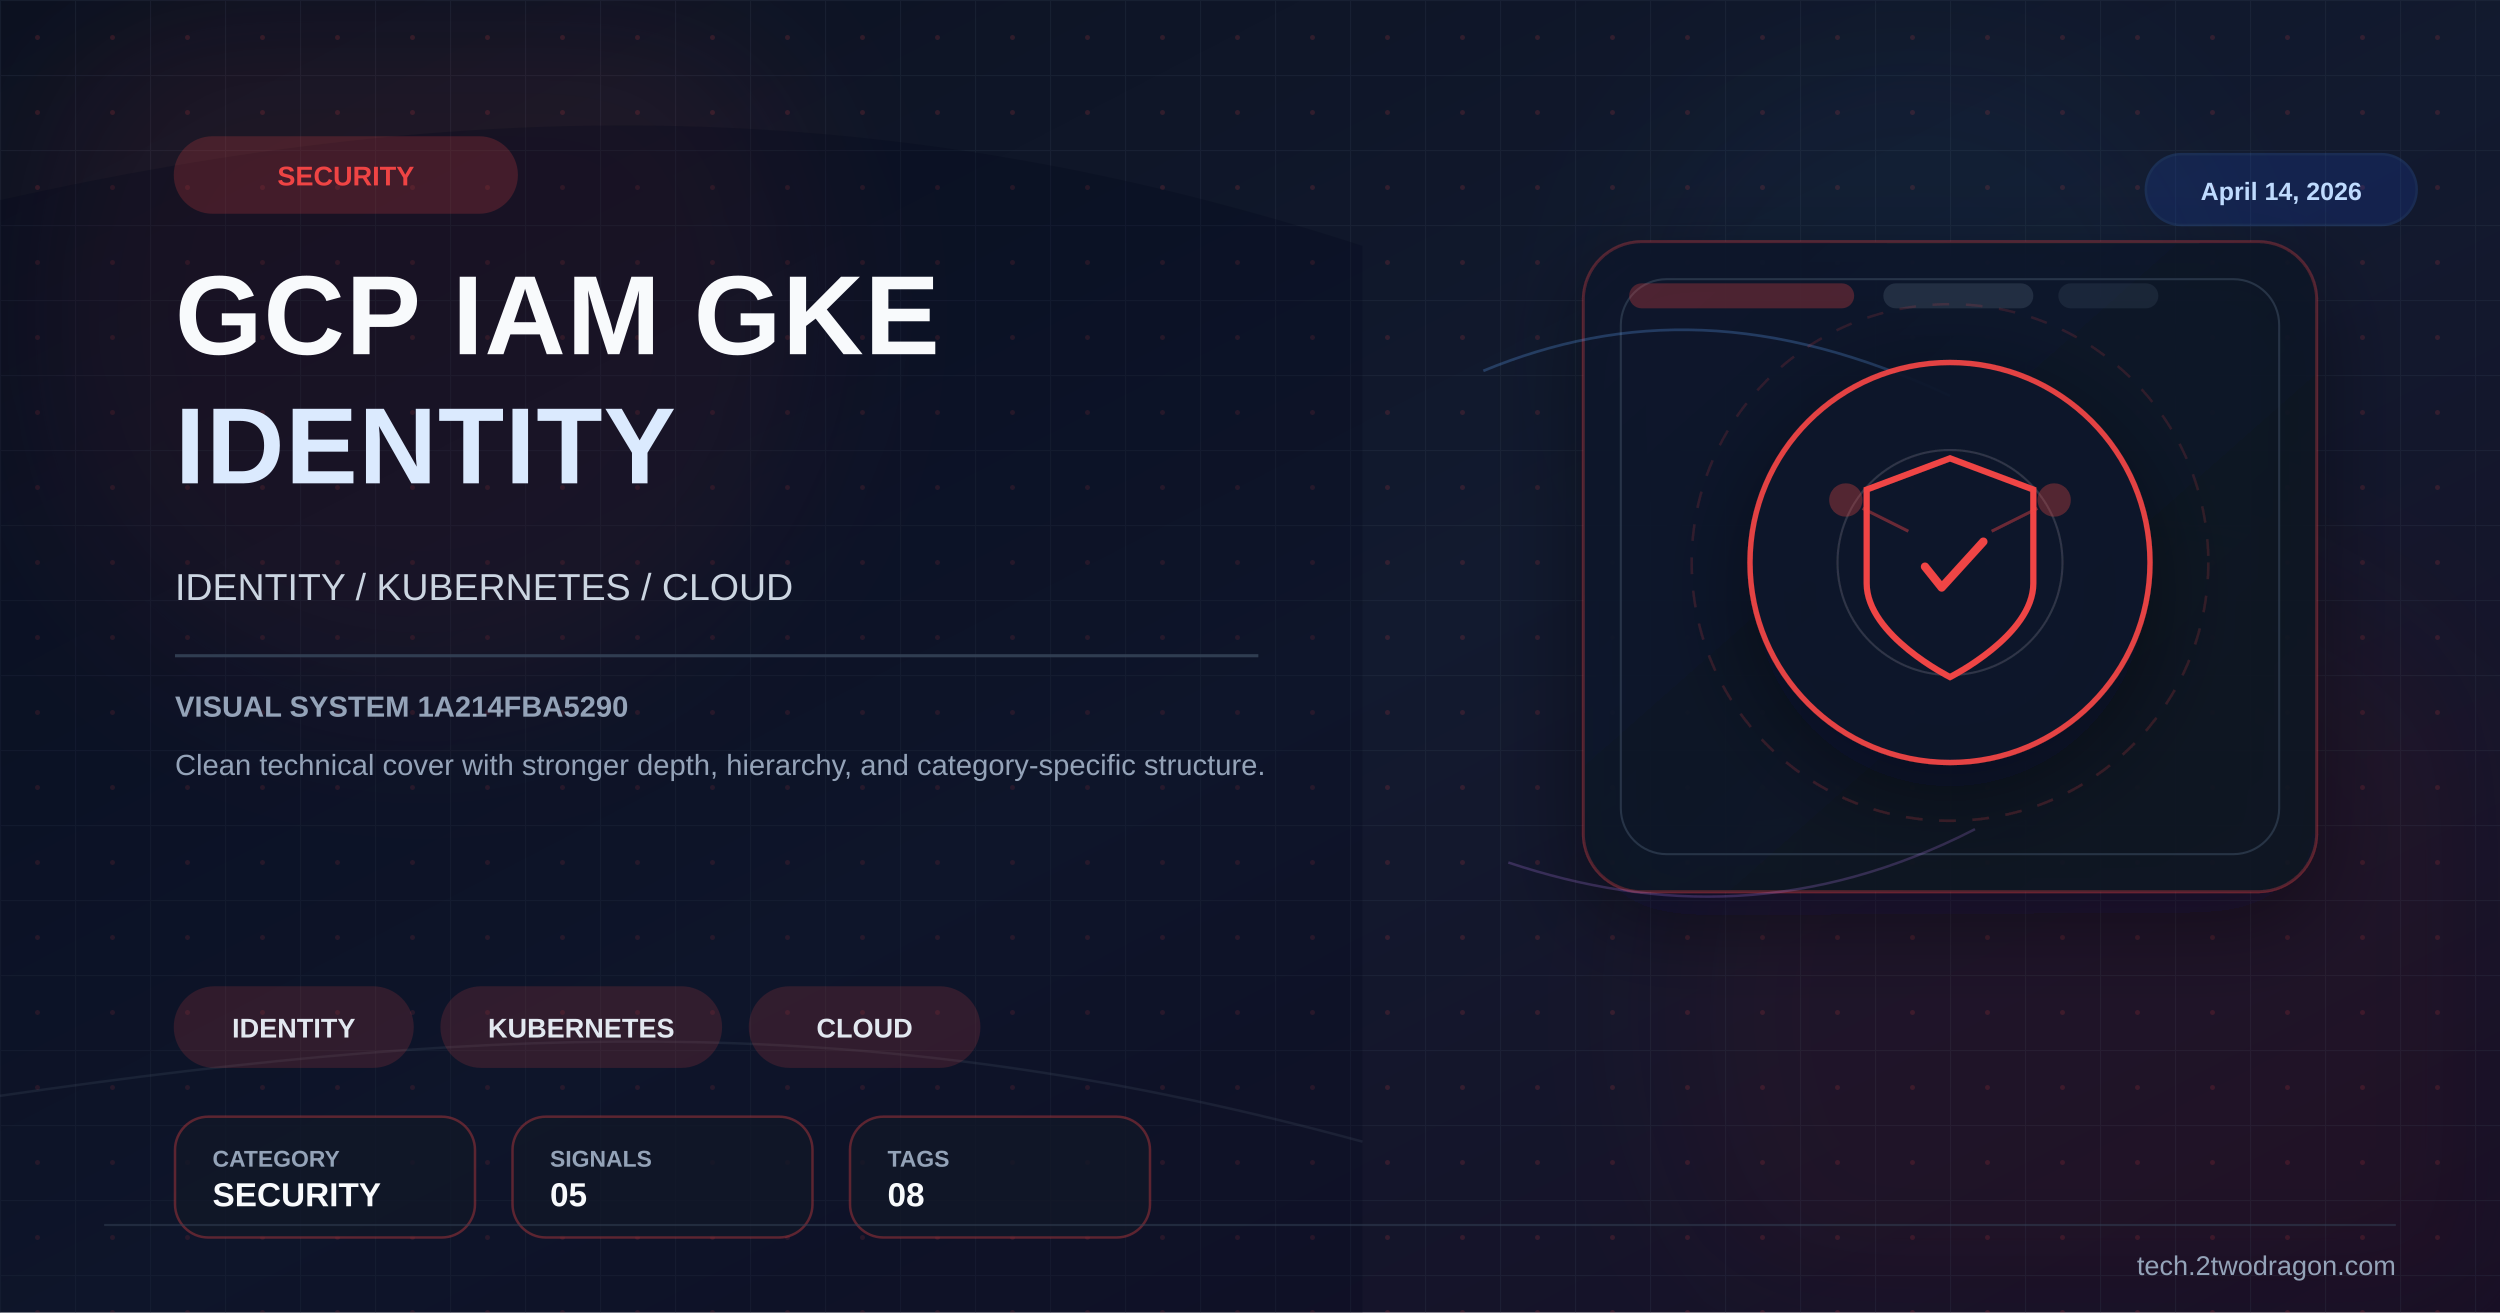
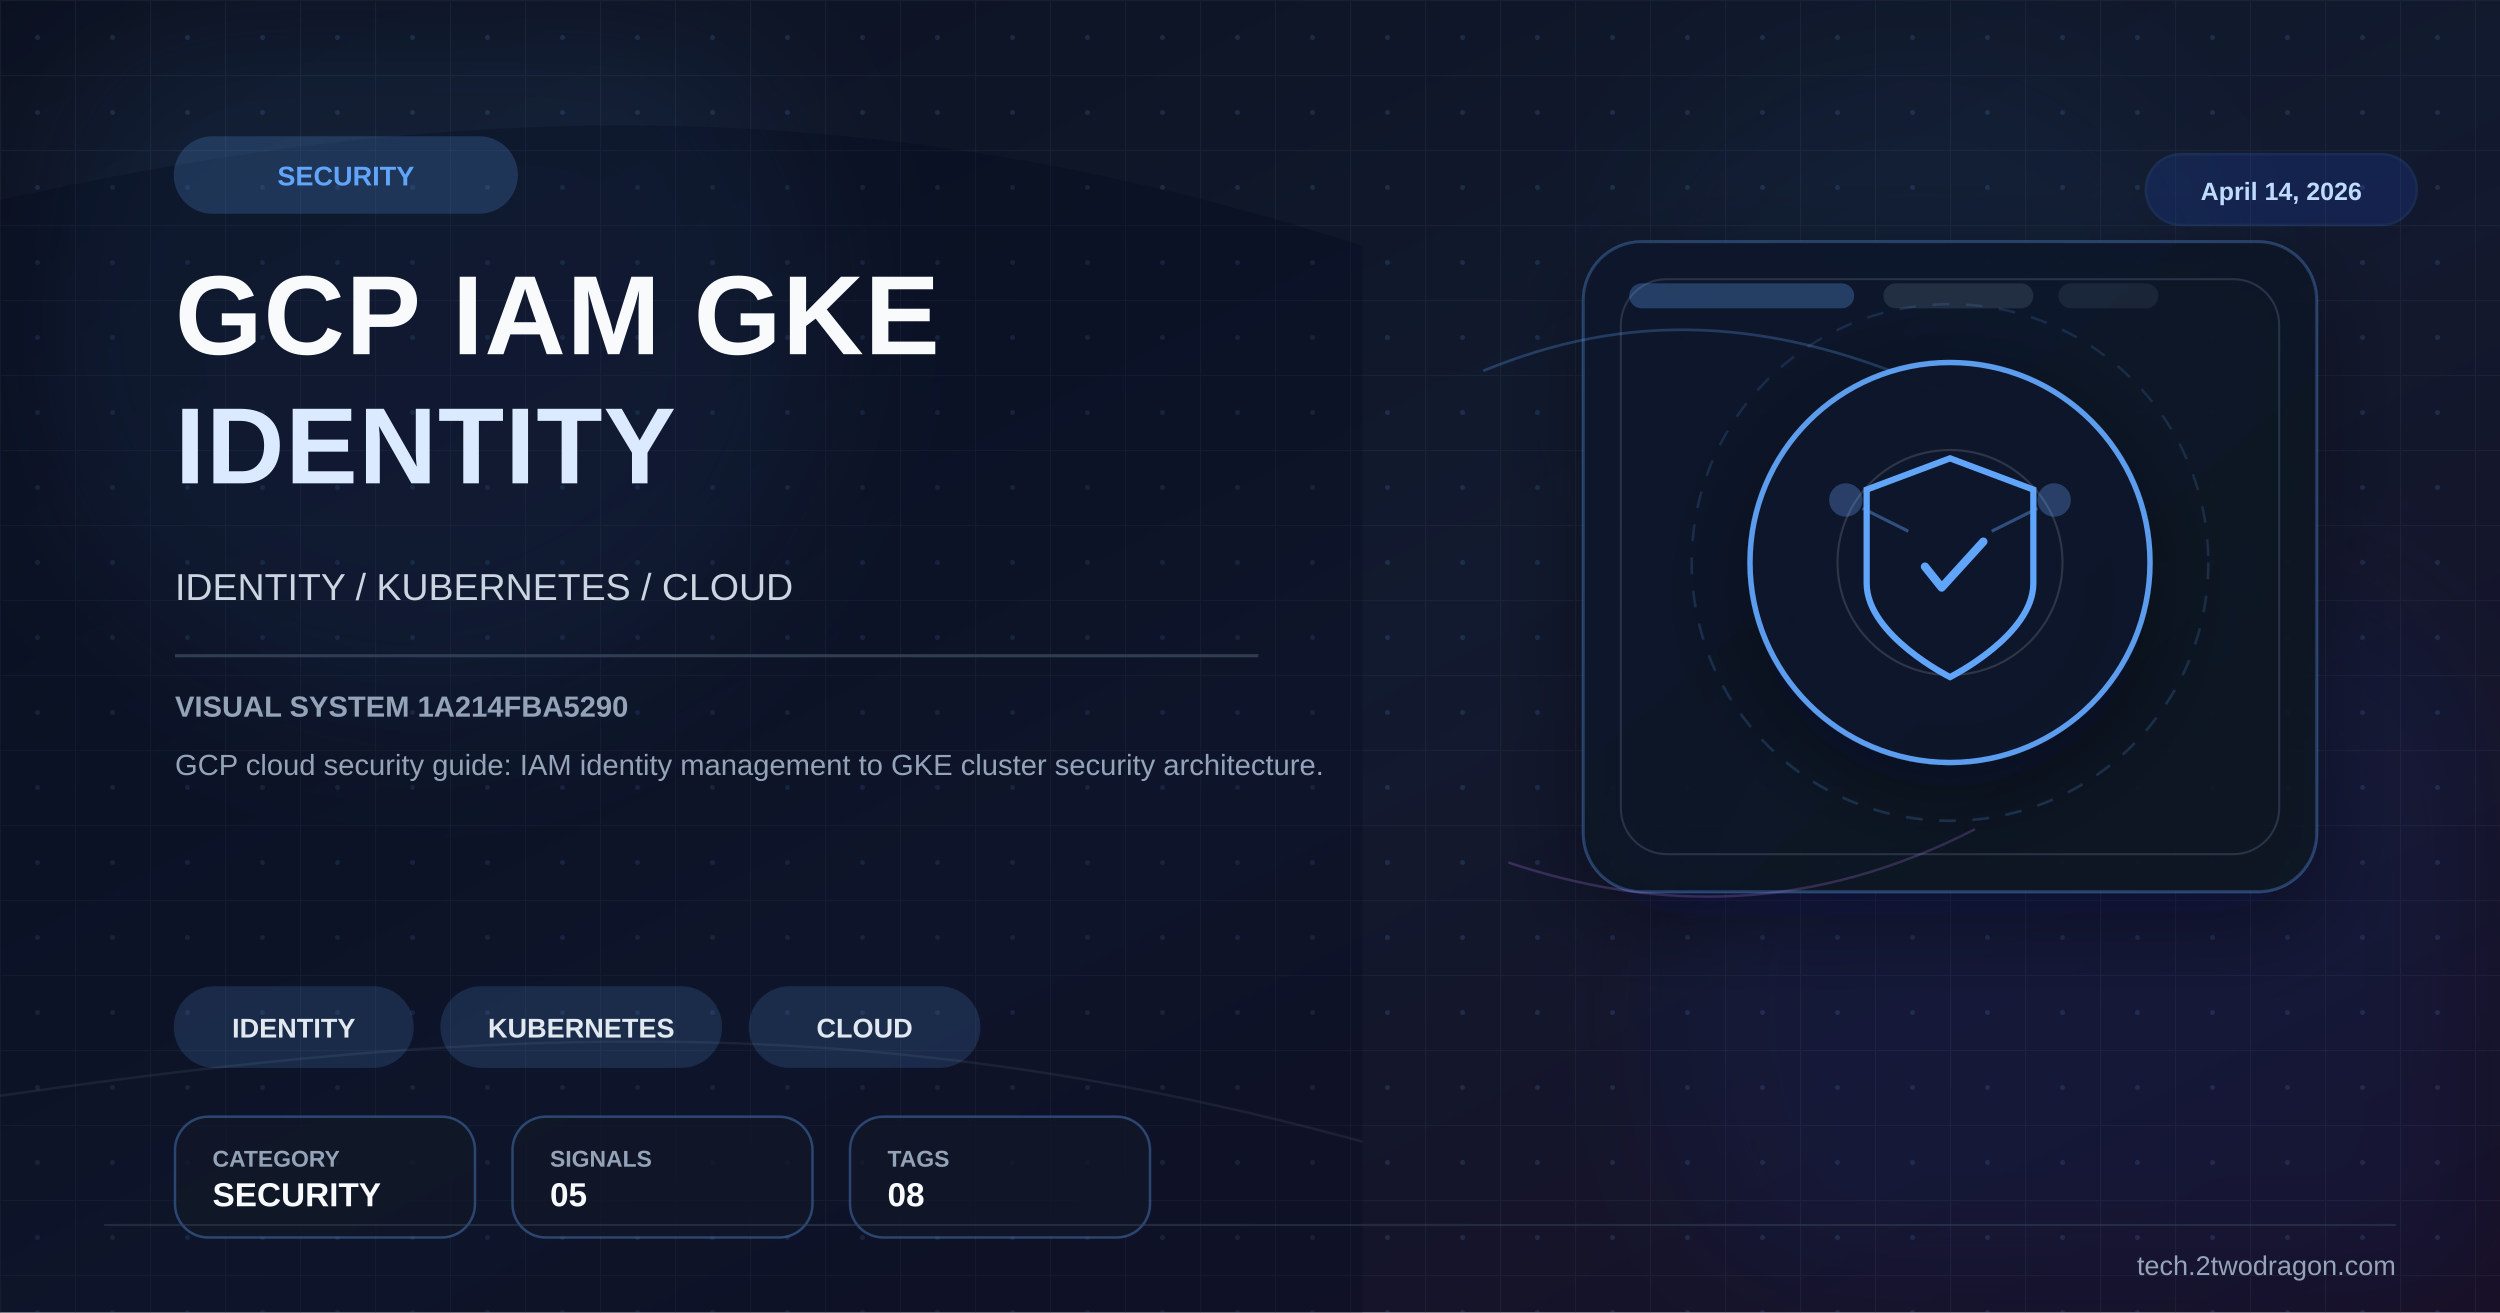
<svg xmlns="http://www.w3.org/2000/svg" viewBox="0 0 1200 630" width="1200" height="630">
  <defs>
    <linearGradient id="bg" x1="0%" y1="0%" x2="100%" y2="100%">
      <stop offset="0%" stop-color="#0b1120" />
      <stop offset="52%" stop-color="#121a2f" />
      <stop offset="100%" stop-color="#170f25" />
    </linearGradient>
    <linearGradient id="panel" x1="0%" y1="0%" x2="100%" y2="100%">
      <stop offset="0%" stop-color="#0f172a" stop-opacity="0.96" />
      <stop offset="100%" stop-color="#111827" stop-opacity="0.86" />
    </linearGradient>
    <pattern id="microGrid" x="0" y="0" width="36" height="36" patternUnits="userSpaceOnUse">
      <path d="M36 0H0V36" fill="none" stroke="#334155" stroke-width="1" opacity="0.25" />
-       <circle cx="18" cy="18" r="1.2" fill="#ef4444" opacity="0.15" />
+       <circle cx="18" cy="18" r="1.2" fill="#60a5fa" opacity="0.15" />
    </pattern>
    <filter id="glow" x="-40%" y="-40%" width="180%" height="180%">
      <feGaussianBlur stdDeviation="10" result="blur" />
      <feMerge>
        <feMergeNode in="blur" />
        <feMergeNode in="SourceGraphic" />
      </feMerge>
    </filter>
    <filter id="sg" x="-30%" y="-30%" width="160%" height="160%">
      <feGaussianBlur stdDeviation="36" />
    </filter>
    <filter id="shadow" x="-30%" y="-30%" width="180%" height="180%">
      <feDropShadow dx="0" dy="14" stdDeviation="22" flood-color="#020617" flood-opacity="0.42" />
    </filter>
  </defs>
  <rect width="1200" height="630" fill="url(#bg)" />
  <rect width="1200" height="630" fill="url(#microGrid)" />
-   <circle cx="202" cy="150" r="190" fill="#ef4444" opacity="0.08" filter="url(#sg)" />
-   <circle cx="1020" cy="486" r="220" fill="#991b1b" opacity="0.08" filter="url(#sg)" />
+   <circle cx="202" cy="150" r="190" fill="#60a5fa" opacity="0.08" filter="url(#sg)" />
+   <circle cx="1020" cy="486" r="220" fill="#1d4ed8" opacity="0.08" filter="url(#sg)" />
  <circle cx="920" cy="160" r="140" fill="#38bdf8" opacity="0.04" filter="url(#sg)" />
  <path d="M0 96 C224 46 426 44 654 118 L654 630 L0 630 Z" fill="#020617" opacity="0.24" />
  <path d="M0 526 C248 490 426 486 654 548" fill="none" stroke="#475569" stroke-width="1.2" opacity="0.22" />
-   <rect x="760" y="116" width="352" height="312" rx="28" fill="url(#panel)" stroke="#ef4444" stroke-opacity="0.28" stroke-width="1.4" filter="url(#shadow)" />
+   <rect x="760" y="116" width="352" height="312" rx="28" fill="url(#panel)" stroke="#60a5fa" stroke-opacity="0.28" stroke-width="1.4" filter="url(#shadow)" />
  <rect x="778" y="134" width="316" height="276" rx="22" fill="none" stroke="#334155" stroke-opacity="0.7" stroke-width="1" />
-   <rect x="782" y="136" width="108" height="12" rx="6" fill="#ef4444" opacity="0.28" />
+   <rect x="782" y="136" width="108" height="12" rx="6" fill="#60a5fa" opacity="0.28" />
  <rect x="904" y="136" width="72" height="12" rx="6" fill="#334155" opacity="0.55" />
  <rect x="988" y="136" width="48" height="12" rx="6" fill="#334155" opacity="0.35" />
  <path d="M712 178 C780 150 850 150 936 190" fill="none" stroke="#60a5fa" stroke-width="1.3" opacity="0.26" />
  <path d="M724 414 C796 438 870 438 948 398" fill="none" stroke="#c084fc" stroke-width="1.2" opacity="0.22" />
  <g transform="translate(936,270)" filter="url(#shadow)">
-     <circle r="96" fill="#0f172a" stroke="#ef4444" stroke-width="2.6" opacity="0.94" />
-     <circle r="124" fill="none" stroke="#ef4444" stroke-opacity="0.15" stroke-width="1.2" stroke-dasharray="8 8" />
+     <circle r="96" fill="#0f172a" stroke="#60a5fa" stroke-width="2.6" opacity="0.94" />
+     <circle r="124" fill="none" stroke="#60a5fa" stroke-opacity="0.15" stroke-width="1.2" stroke-dasharray="8 8" />
    <circle r="54" fill="none" stroke="#e2e8f0" stroke-opacity="0.15" stroke-width="1" />
-     <path d="M0,-50 L40,-35 L40,10 C40,35 0,55 0,55 C0,55 -40,35 -40,10 L-40,-35 Z" fill="none" stroke="#ef4444" stroke-width="3" />
-     <path d="M-12,2 L-4,12 L16,-10" stroke="#ef4444" stroke-width="4" fill="none" stroke-linecap="round" stroke-linejoin="round" />
-     <circle cx="-50" cy="-30" r="8" fill="#ef4444" opacity="0.3" />
-     <circle cx="50" cy="-30" r="8" fill="#ef4444" opacity="0.3" />
-     <line x1="-42" y1="-26" x2="-20" y2="-15" stroke="#ef4444" stroke-width="1.5" opacity="0.4" />
-     <line x1="42" y1="-26" x2="20" y2="-15" stroke="#ef4444" stroke-width="1.5" opacity="0.4" />
+     <path d="M0,-50 L40,-35 L40,10 C40,35 0,55 0,55 C0,55 -40,35 -40,10 L-40,-35 Z" fill="none" stroke="#60a5fa" stroke-width="3" />
+     <path d="M-12,2 L-4,12 L16,-10" stroke="#60a5fa" stroke-width="4" fill="none" stroke-linecap="round" stroke-linejoin="round" />
+     <circle cx="-50" cy="-30" r="8" fill="#60a5fa" opacity="0.3" />
+     <circle cx="50" cy="-30" r="8" fill="#60a5fa" opacity="0.3" />
+     <line x1="-42" y1="-26" x2="-20" y2="-15" stroke="#60a5fa" stroke-width="1.5" opacity="0.4" />
+     <line x1="42" y1="-26" x2="20" y2="-15" stroke="#60a5fa" stroke-width="1.5" opacity="0.4" />
  </g>
  <g transform="translate(84 66)">
-     <rect width="164" height="36" rx="18" fill="#ef4444" opacity="0.2" stroke="#ef4444" stroke-width="1.2" />
-     <text x="82" y="23" font-family="Arial,sans-serif" font-size="13" font-weight="700" fill="#ef4444" text-anchor="middle">SECURITY</text>
+     <rect width="164" height="36" rx="18" fill="#60a5fa" opacity="0.2" stroke="#60a5fa" stroke-width="1.2" />
+     <text x="82" y="23" font-family="Arial,sans-serif" font-size="13" font-weight="700" fill="#60a5fa" text-anchor="middle">SECURITY</text>
  </g>
  <text x="84" y="170" font-family="Arial,sans-serif" font-size="54" font-weight="700" fill="#f8fafc" letter-spacing="0.5">GCP IAM GKE</text>
  <text x="84" y="232" font-family="Arial,sans-serif" font-size="52" font-weight="700" fill="#dbeafe" letter-spacing="0.5">IDENTITY</text>
  <text x="84" y="288" font-family="Arial,sans-serif" font-size="18" fill="#cbd5e1">IDENTITY / KUBERNETES / CLOUD</text>
  <rect x="84" y="314" width="520" height="1.5" fill="#334155" opacity="0.9" />
  <text x="84" y="344" font-family="Arial,sans-serif" font-size="14" font-weight="700" fill="#94a3b8">VISUAL SYSTEM 1A214FBA5290</text>
-   <text x="84" y="372" font-family="Arial,sans-serif" font-size="14" fill="#94a3b8">Clean technical cover with stronger depth, hierarchy, and category-specific structure.</text>
+   <text x="84" y="372" font-family="Arial,sans-serif" font-size="14" fill="#94a3b8">GCP cloud security guide: IAM identity management to GKE cluster security architecture.</text>
  <g transform="translate(84 474)">
-     <rect width="114" height="38" rx="19" fill="#ef4444" opacity="0.16" stroke="#ef4444" stroke-width="1.2" />
+     <rect width="114" height="38" rx="19" fill="#60a5fa" opacity="0.16" stroke="#60a5fa" stroke-width="1.2" />
    <text x="57.0" y="24" font-family="Arial,sans-serif" font-size="13" font-weight="700" fill="#e2e8f0" text-anchor="middle">IDENTITY</text>
  </g>
  <g transform="translate(212 474)">
-     <rect width="134" height="38" rx="19" fill="#ef4444" opacity="0.16" stroke="#ef4444" stroke-width="1.2" />
+     <rect width="134" height="38" rx="19" fill="#60a5fa" opacity="0.16" stroke="#60a5fa" stroke-width="1.2" />
    <text x="67.0" y="24" font-family="Arial,sans-serif" font-size="13" font-weight="700" fill="#e2e8f0" text-anchor="middle">KUBERNETES</text>
  </g>
  <g transform="translate(360 474)">
-     <rect width="110" height="38" rx="19" fill="#ef4444" opacity="0.16" stroke="#ef4444" stroke-width="1.2" />
+     <rect width="110" height="38" rx="19" fill="#60a5fa" opacity="0.16" stroke="#60a5fa" stroke-width="1.2" />
    <text x="55.0" y="24" font-family="Arial,sans-serif" font-size="13" font-weight="700" fill="#e2e8f0" text-anchor="middle">CLOUD</text>
  </g>
  <g transform="translate(84 536)">
-     <rect width="144" height="58" rx="16" fill="#111827" fill-opacity="0.78" stroke="#ef4444" stroke-opacity="0.35" stroke-width="1.2" />
+     <rect width="144" height="58" rx="16" fill="#111827" fill-opacity="0.78" stroke="#60a5fa" stroke-opacity="0.35" stroke-width="1.2" />
    <text x="18" y="24" font-family="Arial,sans-serif" font-size="11" font-weight="700" fill="#94a3b8">CATEGORY</text>
    <text x="18" y="43" font-family="Arial,sans-serif" font-size="16" font-weight="700" fill="#f8fafc">SECURITY</text>
  </g>
  <g transform="translate(246 536)">
-     <rect width="144" height="58" rx="16" fill="#111827" fill-opacity="0.78" stroke="#ef4444" stroke-opacity="0.35" stroke-width="1.2" />
+     <rect width="144" height="58" rx="16" fill="#111827" fill-opacity="0.78" stroke="#60a5fa" stroke-opacity="0.35" stroke-width="1.2" />
    <text x="18" y="24" font-family="Arial,sans-serif" font-size="11" font-weight="700" fill="#94a3b8">SIGNALS</text>
    <text x="18" y="43" font-family="Arial,sans-serif" font-size="16" font-weight="700" fill="#f8fafc">05</text>
  </g>
  <g transform="translate(408 536)">
-     <rect width="144" height="58" rx="16" fill="#111827" fill-opacity="0.78" stroke="#ef4444" stroke-opacity="0.35" stroke-width="1.2" />
+     <rect width="144" height="58" rx="16" fill="#111827" fill-opacity="0.78" stroke="#60a5fa" stroke-opacity="0.35" stroke-width="1.2" />
    <text x="18" y="24" font-family="Arial,sans-serif" font-size="11" font-weight="700" fill="#94a3b8">TAGS</text>
    <text x="18" y="43" font-family="Arial,sans-serif" font-size="16" font-weight="700" fill="#f8fafc">08</text>
  </g>
  <g transform="translate(1030 74)">
    <rect width="130" height="34" rx="17" fill="#1d4ed8" opacity="0.18" stroke="#3b82f6" stroke-width="1.2" />
    <text x="65" y="22" font-family="Arial,sans-serif" font-size="12" font-weight="700" fill="#bfdbfe" text-anchor="middle">April 14, 2026</text>
  </g>
  <line x1="50" y1="588" x2="1150" y2="588" stroke="#334155" stroke-width="1" opacity="0.5" />
  <text x="1150" y="612" font-family="Arial,sans-serif" font-size="13" fill="#94a3b8" text-anchor="end">tech.2twodragon.com</text>
</svg>
